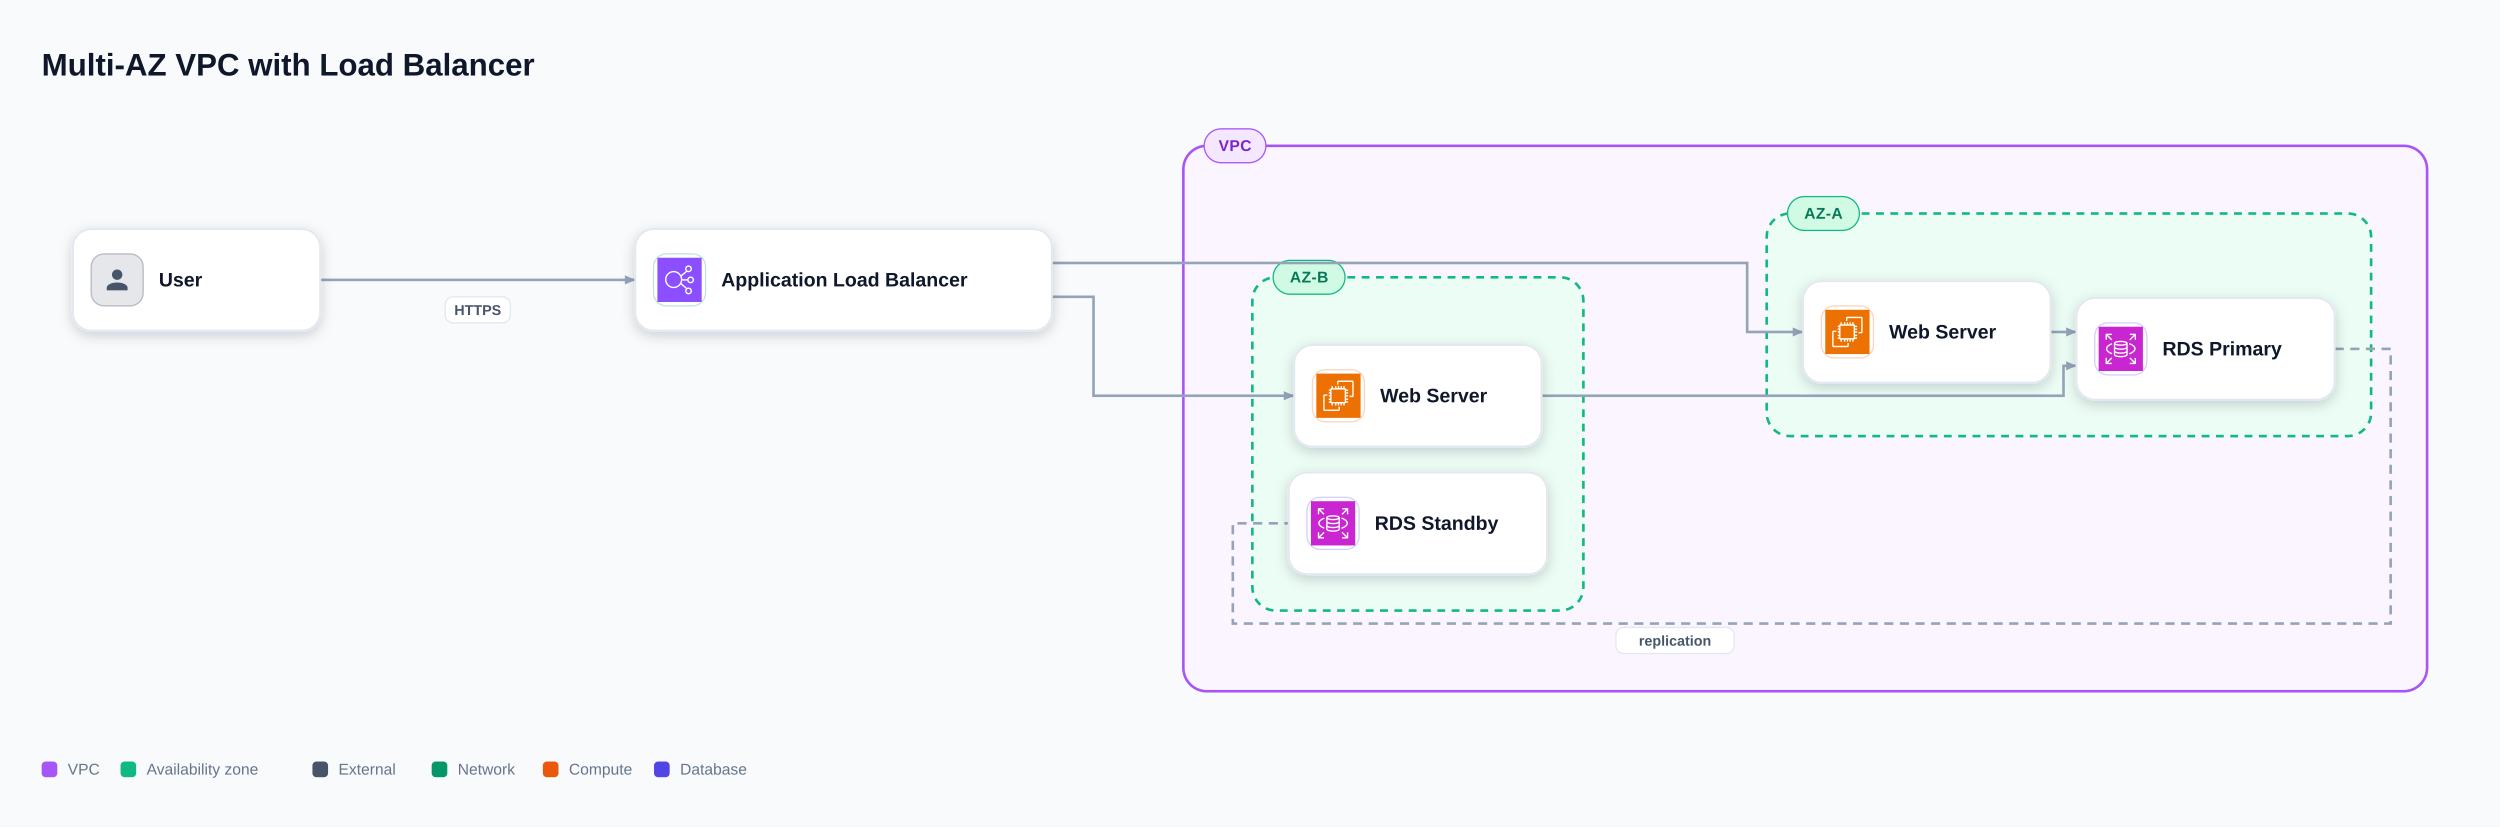
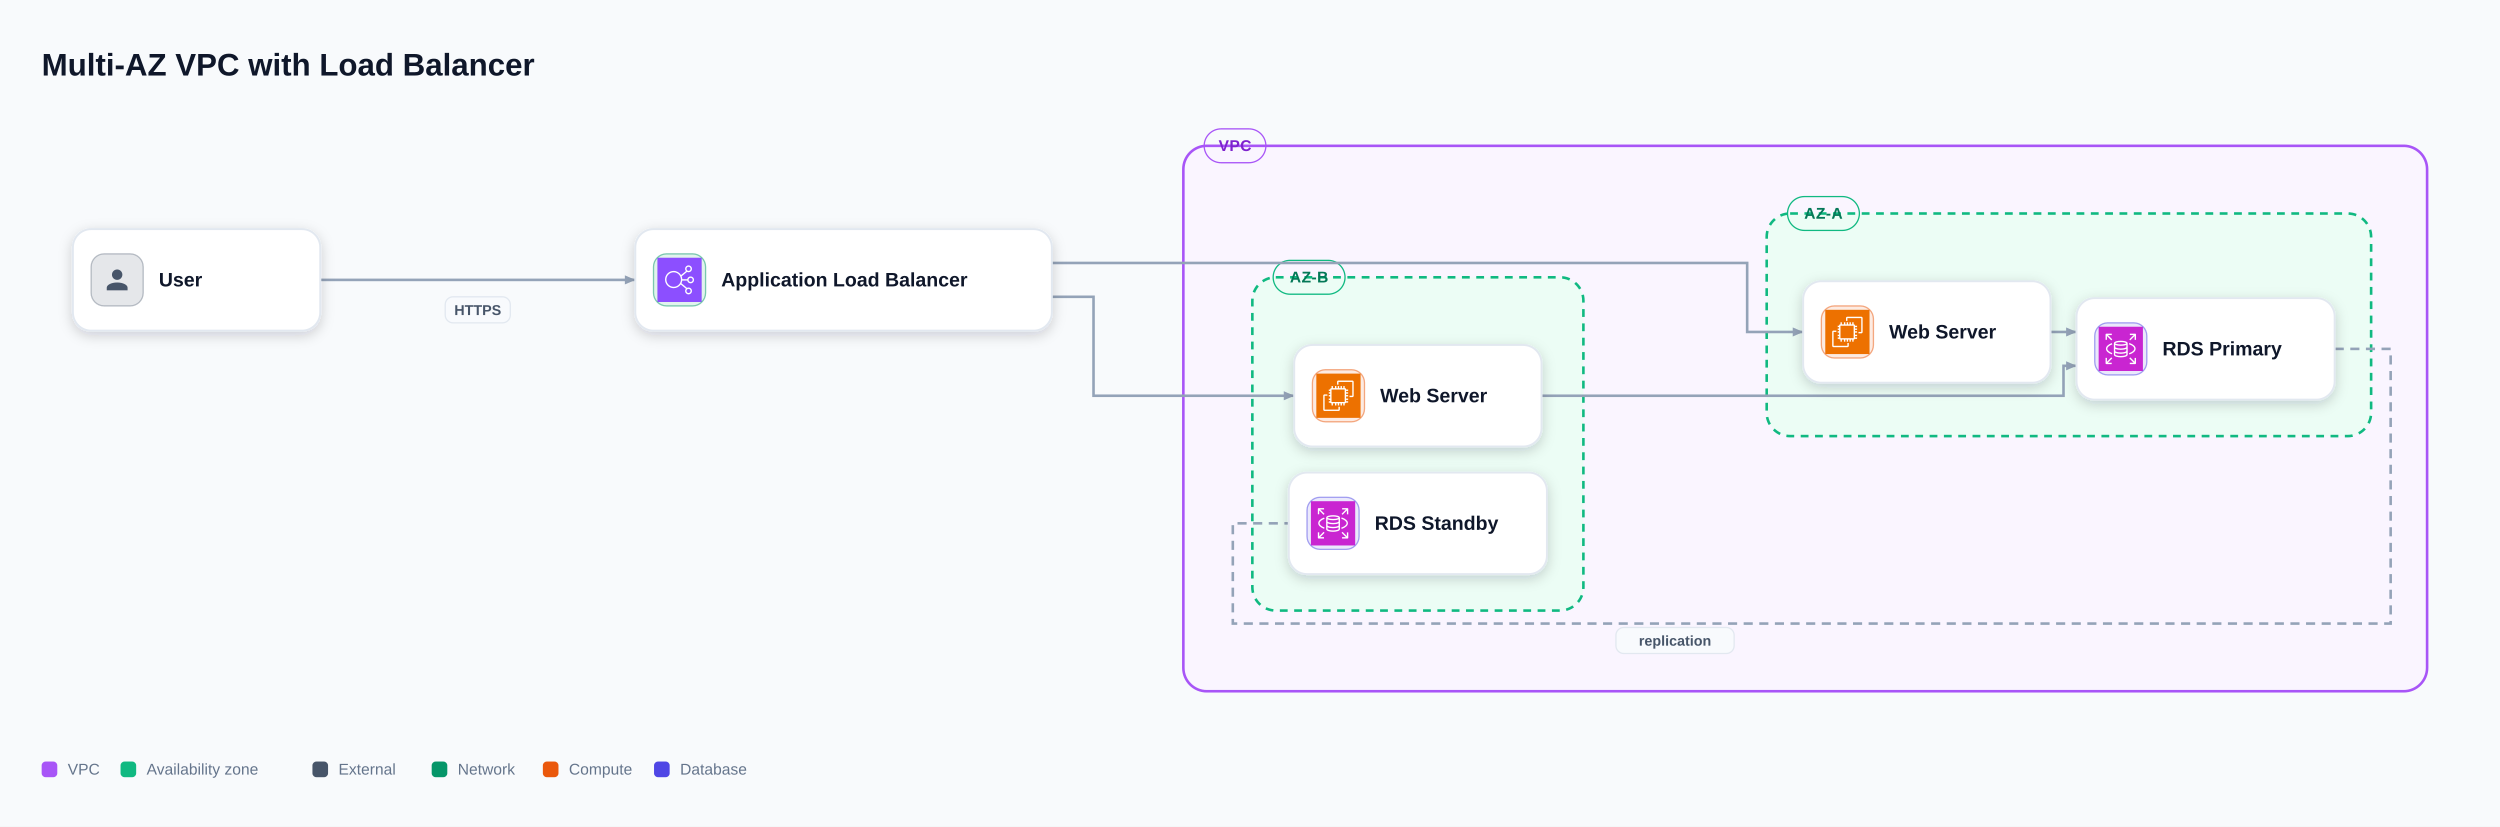
<svg xmlns="http://www.w3.org/2000/svg" width="1920.4" height="635" viewBox="0 0 1920.4 635">
  <defs>
    <filter id="card-shadow" x="-40%" y="-40%" width="180%" height="180%">
      <feDropShadow dx="0" dy="3" stdDeviation="5" flood-color="rgba(15, 23, 42, 0.18)" />
    </filter>
  </defs>
  <rect x="0" y="0" width="1920.4" height="635" fill="#f8fafc" />
  <text x="32" y="58" font-family="&quot;Segoe UI&quot;, &quot;Helvetica Neue&quot;, Arial, sans-serif" font-size="24" font-weight="700" fill="#0f172a">Multi-AZ VPC with Load Balancer</text>
  <g transform="translate(32, 88)">
    <g>
      <rect x="877" y="24" width="955.4" height="419" rx="18" fill="#faf5ff" stroke="#a855f7" stroke-width="2" />
-       <rect x="893" y="11" width="47.4" height="26" rx="13" fill="#f3e8ff" stroke="#a855f7" stroke-width="1" />
+       <rect x="893" y="11" width="47.4" height="26" rx="13" fill="none" stroke="#a855f7" stroke-width="1" />
      <text x="916.7" y="28" font-family="&quot;Segoe UI&quot;, &quot;Helvetica Neue&quot;, Arial, sans-serif" font-size="12" font-weight="700" letter-spacing="0.3" text-anchor="middle" fill="#7e22ce">VPC</text>
    </g>
    <g>
      <rect x="1325.1" y="76" width="464.3" height="171" rx="18" fill="#ecfdf5" stroke="#10b981" stroke-width="2" stroke-dasharray="6 5" />
-       <rect x="1341.1" y="63" width="55.2" height="26" rx="13" fill="#d1fae5" stroke="#10b981" stroke-width="1" />
+       <rect x="1341.1" y="63" width="55.2" height="26" rx="13" fill="none" stroke="#10b981" stroke-width="1" />
      <text x="1368.7" y="80" font-family="&quot;Segoe UI&quot;, &quot;Helvetica Neue&quot;, Arial, sans-serif" font-size="12" font-weight="700" letter-spacing="0.3" text-anchor="middle" fill="#047857">AZ-A</text>
    </g>
    <g>
      <rect x="930" y="125" width="254.3" height="256" rx="18" fill="#ecfdf5" stroke="#10b981" stroke-width="2" stroke-dasharray="6 5" />
-       <rect x="946" y="112" width="55.2" height="26" rx="13" fill="#d1fae5" stroke="#10b981" stroke-width="1" />
+       <rect x="946" y="112" width="55.2" height="26" rx="13" fill="none" stroke="#10b981" stroke-width="1" />
      <text x="973.6" y="129" font-family="&quot;Segoe UI&quot;, &quot;Helvetica Neue&quot;, Arial, sans-serif" font-size="12" font-weight="700" letter-spacing="0.3" text-anchor="middle" fill="#047857">AZ-B</text>
    </g>
    <path d="M214,127 L456,127" fill="none" stroke="#94a3b8" stroke-width="2" />
    <path d="M-8,-3.5 L0,0 L-8,3.5 Z" fill="#94a3b8" transform="translate(456 127) rotate(0)" />
    <g>
-       <rect x="310" y="140" width="50" height="20" rx="6" fill="#ffffff" stroke="#e2e8f0" stroke-width="1" />
+       <rect x="310" y="140" width="50" height="20" rx="6" fill="rgba(248, 250, 252, 0.85)" stroke="#e2e8f0" stroke-width="1" />
      <text x="335" y="154" font-family="&quot;Segoe UI&quot;, &quot;Helvetica Neue&quot;, Arial, sans-serif" font-size="11" font-weight="600" text-anchor="middle" fill="#475569">HTTPS</text>
    </g>
    <path d="M776,114 L1310.1,114 L1310.1,167 L1353.1,167" fill="none" stroke="#94a3b8" stroke-width="2" />
    <path d="M-8,-3.5 L0,0 L-8,3.5 Z" fill="#94a3b8" transform="translate(1353.1 167) rotate(0)" />
    <path d="M776,140 L808,140 L808,216 L962.15,216" fill="none" stroke="#94a3b8" stroke-width="2" />
    <path d="M-8,-3.5 L0,0 L-8,3.5 Z" fill="#94a3b8" transform="translate(962.15 216) rotate(0)" />
    <path d="M1543.1,167 L1563.1,167" fill="none" stroke="#94a3b8" stroke-width="2" />
    <path d="M-8,-3.5 L0,0 L-8,3.5 Z" fill="#94a3b8" transform="translate(1563.1 167) rotate(0)" />
    <path d="M1152.15,216 L1553.1,216 L1553.1,193 L1563.1,193" fill="none" stroke="#94a3b8" stroke-width="2" />
    <path d="M-8,-3.5 L0,0 L-8,3.5 Z" fill="#94a3b8" transform="translate(1563.1 193) rotate(0)" />
    <path d="M1761.4,180 L1804.4,180 L1804.4,391 L915,391 L915,314 L958,314" fill="none" stroke="#94a3b8" stroke-width="2" stroke-dasharray="7 5" />
    <g>
-       <rect x="1209.3" y="394" width="90.8" height="20" rx="6" fill="#ffffff" stroke="#e2e8f0" stroke-width="1" />
+       <rect x="1209.3" y="394" width="90.8" height="20" rx="6" fill="rgba(248, 250, 252, 0.85)" stroke="#e2e8f0" stroke-width="1" />
      <text x="1254.7" y="408" font-family="&quot;Segoe UI&quot;, &quot;Helvetica Neue&quot;, Arial, sans-serif" font-size="11" font-weight="600" text-anchor="middle" fill="#475569">replication</text>
    </g>
    <g transform="translate(24, 88)">
      <rect x="0" y="0" width="190" height="78" rx="14" fill="#ffffff" stroke="#e2e8f0" stroke-width="1.5" filter="url(#card-shadow)" />
      <rect x="14" y="19" width="40" height="40" rx="10" fill="#475569" fill-opacity="0.14" stroke="#475569" stroke-opacity="0.35" />
      <svg x="22" y="27" width="24" height="24" viewBox="0 0 24 24">
        <path fill="#475569" d="M12 4a4 4 0 0 1 4 4a4 4 0 0 1-4 4a4 4 0 0 1-4-4a4 4 0 0 1 4-4m0 10c4.42 0 8 1.79 8 4v2H4v-2c0-2.21 3.58-4 8-4" />
      </svg>
      <text x="66" y="44" font-family="&quot;Segoe UI&quot;, &quot;Helvetica Neue&quot;, Arial, sans-serif" font-size="15" font-weight="600" fill="#0f172a">User</text>
    </g>
    <g transform="translate(456, 88)">
      <rect x="0" y="0" width="320" height="78" rx="14" fill="#ffffff" stroke="#e2e8f0" stroke-width="1.5" filter="url(#card-shadow)" />
      <clipPath id="clip-badge-alb">
        <rect x="14" y="19" width="40" height="40" rx="10" />
      </clipPath>
-       <rect x="14" y="19" width="40" height="40" rx="10" fill="#ffffff" />
+       <rect x="14" y="19" width="40" height="40" rx="10" fill="#059669" fill-opacity="0.12" />
      <g clip-path="url(#clip-badge-alb)">
        <svg x="17" y="22" width="34" height="34" viewBox="0 0 64 64">
          <g id="Icon-Architecture/48/Arch_Elastic-Load-Balancing_48" stroke="none" stroke-width="1" fill="none" fill-rule="evenodd">
            <g id="Icon-Architecture-BG/48/Networking-Content-Delivery" fill="#8C4FFF">
              <rect id="Rectangle" x="0" y="0" width="64" height="64" />
            </g>
            <path d="M23.5,42 C17.71,42 13,37.29 13,31.5 C13,25.71 17.71,21 23.5,21 C29.29,21 34,25.71 34,31.5 C34,37.29 29.29,42 23.5,42 M48,48 C48,49.654 46.654,51 45,51 C43.346,51 42,49.654 42,48 C42,46.346 43.346,45 45,45 C46.654,45 48,46.346 48,48 M45,13 C46.654,13 48,14.346 48,16 C48,17.654 46.654,19 45,19 C43.346,19 42,17.654 42,16 C42,14.346 43.346,13 45,13 M48,29 C49.654,29 51,30.346 51,32 C51,33.654 49.654,35 48,35 C46.346,35 45,33.654 45,32 C45,30.346 46.346,29 48,29 M35.901,33 L43.102,33 C43.565,35.279 45.586,37 48,37 C50.757,37 53,34.757 53,32 C53,29.243 50.757,27 48,27 C45.586,27 43.565,28.721 43.102,31 L35.975,31 C35.916,29.541 35.614,28.146 35.096,26.856 L42.799,20.467 C43.466,20.797 44.206,21 45,21 C47.757,21 50,18.757 50,16 C50,13.243 47.757,11 45,11 C42.243,11 40,13.243 40,16 C40,17.224 40.459,18.331 41.191,19.201 L34.172,25.024 C31.977,21.42 28.021,19 23.5,19 C16.607,19 11,24.607 11,31.5 C11,38.393 16.607,44 23.5,44 C27.743,44 31.493,41.871 33.754,38.629 L41.191,44.799 C40.459,45.669 40,46.776 40,48 C40,50.757 42.243,53 45,53 C47.757,53 50,50.757 50,48 C50,45.243 47.757,43 45,43 C44.206,43 43.466,43.203 42.799,43.533 L34.77,36.873 C35.344,35.673 35.736,34.373 35.901,33" id="Elastic-Load-Balancing_Icon_48_Squid" fill="#FFFFFF" />
          </g>
        </svg>
      </g>
-       <rect x="14" y="19" width="40" height="40" rx="10" fill="none" stroke="#059669" stroke-opacity="0.25" />
+       <rect x="14" y="19" width="40" height="40" rx="10" fill="none" stroke="#059669" stroke-opacity="0.5" />
      <text x="66" y="44" font-family="&quot;Segoe UI&quot;, &quot;Helvetica Neue&quot;, Arial, sans-serif" font-size="15" font-weight="600" fill="#0f172a">Application Load Balancer</text>
    </g>
    <g transform="translate(1353.1, 128)">
      <rect x="0" y="0" width="190" height="78" rx="14" fill="#ffffff" stroke="#e2e8f0" stroke-width="1.5" filter="url(#card-shadow)" />
      <clipPath id="clip-badge-web1">
        <rect x="14" y="19" width="40" height="40" rx="10" />
      </clipPath>
-       <rect x="14" y="19" width="40" height="40" rx="10" fill="#ffffff" />
+       <rect x="14" y="19" width="40" height="40" rx="10" fill="#ea580c" fill-opacity="0.12" />
      <g clip-path="url(#clip-badge-web1)">
        <svg x="17" y="22" width="34" height="34" viewBox="0 0 64 64">
          <g id="Icon-Architecture/48/Arch_Amazon-EC2_48" stroke="none" stroke-width="1" fill="none" fill-rule="evenodd">
            <g id="Icon-Architecture-BG/48/Compute" fill="#ED7100">
              <rect id="Rectangle" x="0" y="0" width="64" height="64" />
            </g>
            <path d="M22,41 L41,41 L41,23 L22,23 L22,41 Z M43,23 L46,23 L46,25 L43,25 L43,27 L46,27 L46,29 L43,29 L43,31 L46,31 L46,33 L43,33 L43,36 L46,36 L46,38 L43,38 L43,40 L46,40 L46,42 L42.863,42 C42.608,42.587 42.023,43 41.344,43 L41,43 L41,46 L39,46 L39,43 L37,43 L37,46 L35,46 L35,43 L33,43 L33,46 L31,46 L31,43 L29,43 L29,46 L27,46 L27,43 L24,43 L24,46 L22,46 L22,43 L21.656,43 C20.977,43 20.392,42.587 20.137,42 L18,42 L18,40 L20,40 L20,38 L18,38 L18,36 L20,36 L20,33 L18,33 L18,31 L20,31 L20,29 L18,29 L18,27 L20,27 L20,25 L18,25 L18,23 L20,23 L20,22.656 C20,21.743 20.743,21 21.656,21 L22,21 L22,18 L24,18 L24,21 L27,21 L27,18 L29,18 L29,21 L31,21 L31,18 L33,18 L33,21 L35,21 L35,18 L37,18 L37,21 L39,21 L39,18 L41,18 L41,21 L41.344,21 C42.257,21 43,21.743 43,22.656 L43,23 Z M32,52 L12,52 L12,32 L16,32 L16,30 L11.843,30 C10.826,30 10,30.827 10,31.843 L10,52.157 C10,53.173 10.826,54 11.843,54 L32.157,54 C33.174,54 34,53.173 34,52.157 L34,48 L32,48 L32,52 Z M54,11.843 L54,32.157 C54,33.173 53.174,34 52.157,34 L48,34 L48,32 L52,32 L52,12 L32,12 L32,16 L30,16 L30,11.843 C30,10.827 30.826,10 31.843,10 L52.157,10 C53.174,10 54,10.827 54,11.843 L54,11.843 Z" id="Amazon-EC2_Icon_48_Squid" fill="#FFFFFF" />
          </g>
        </svg>
      </g>
-       <rect x="14" y="19" width="40" height="40" rx="10" fill="none" stroke="#ea580c" stroke-opacity="0.25" />
+       <rect x="14" y="19" width="40" height="40" rx="10" fill="none" stroke="#ea580c" stroke-opacity="0.5" />
      <text x="66" y="44" font-family="&quot;Segoe UI&quot;, &quot;Helvetica Neue&quot;, Arial, sans-serif" font-size="15" font-weight="600" fill="#0f172a">Web Server</text>
    </g>
    <g transform="translate(1563.1, 141)">
      <rect x="0" y="0" width="198.3" height="78" rx="14" fill="#ffffff" stroke="#e2e8f0" stroke-width="1.5" filter="url(#card-shadow)" />
      <clipPath id="clip-badge-dbprimary">
        <rect x="14" y="19" width="40" height="40" rx="10" />
      </clipPath>
-       <rect x="14" y="19" width="40" height="40" rx="10" fill="#ffffff" />
+       <rect x="14" y="19" width="40" height="40" rx="10" fill="#4f46e5" fill-opacity="0.12" />
      <g clip-path="url(#clip-badge-dbprimary)">
        <svg x="17" y="22" width="34" height="34" viewBox="0 0 64 64">
          <g id="Icon-Architecture/48/Arch_Amazon-RDS_48" stroke="none" stroke-width="1" fill="none" fill-rule="evenodd">
            <g id="Icon-Architecture-BG/48/Database" fill="#C925D1">
              <rect id="Rectangle" x="0" y="0" width="64" height="64" />
            </g>
            <path d="M54,11 L54,19 L52,19 L52,13.414 L45.707,19.707 L44.293,18.293 L50.586,12 L45.125,12 L45.125,10 L53,10 C53.553,10 54,10.448 54,11 L54,11 Z M12,18.875 L10,18.875 L10,11 C10,10.448 10.447,10 11,10 L19,10 L19,12 L13.414,12 L19.707,18.293 L18.293,19.707 L12,13.414 L12,18.875 Z M19.707,45.707 L13.414,52 L18.875,52 L18.875,54 L11,54 C10.447,54 10,53.552 10,53 L10,45 L12,45 L12,50.586 L18.293,44.293 L19.707,45.707 Z M51.5,31.781 C51.5,29.352 48.634,26.932 43.833,25.307 L44.474,23.413 C50.21,25.354 53.5,28.404 53.5,31.781 C53.5,35.158 50.21,38.208 44.474,40.15 L43.833,38.255 C48.634,36.631 51.5,34.21 51.5,31.781 L51.5,31.781 Z M12.543,31.781 C12.543,34.105 15.224,36.46 19.715,38.081 L19.035,39.961 C13.639,38.014 10.543,35.033 10.543,31.781 C10.543,28.53 13.639,25.548 19.035,23.601 L19.715,25.482 C15.224,27.103 12.543,29.458 12.543,31.781 L12.543,31.781 Z M52,45.125 L54,45.125 L54,53 C54,53.552 53.553,54 53,54 L45,54 L45,52 L50.586,52 L44.293,45.707 L45.707,44.293 L52,50.586 L52,45.125 Z M32.022,31.402 C26.999,31.402 24.126,30.059 24,29.483 L24,26.257 C26.159,27.266 29.609,27.593 32,27.593 C34.391,27.593 37.841,27.266 40,26.257 L40,29.483 C39.894,30.057 37.051,31.402 32.022,31.402 L32.022,31.402 Z M32.022,37.13 C26.999,37.13 24.126,35.786 24,35.21 L24,31.956 C25.953,32.937 29.055,33.402 32.022,33.402 C34.973,33.402 38.055,32.938 40,31.96 L40,35.21 C39.894,35.785 37.052,37.13 32.022,37.13 L32.022,37.13 Z M32,42.268 C26.95,42.268 24.104,40.917 24,40.346 L24,37.683 C25.953,38.665 29.055,39.13 32.022,39.13 C34.973,39.13 38.055,38.666 40,37.687 L40,40.342 C39.896,40.917 37.05,42.268 32,42.268 L32,42.268 Z M32,22.193 C36.971,22.193 39.642,23.37 39.982,23.894 C39.642,24.417 36.971,25.593 32,25.593 C26.909,25.593 24.233,24.361 24,23.949 L24,23.93 C24.233,23.426 26.909,22.193 32,22.193 L32,22.193 Z M32,20.193 C28.286,20.193 22,20.973 22,23.894 L22,40.346 C22,43.041 27.184,44.268 32,44.268 C36.816,44.268 42,43.041 42,40.346 L42,23.894 C42,20.973 35.714,20.193 32,20.193 L32,20.193 Z" id="Amazon-RDS_Icon_48_Squid" fill="#FFFFFF" />
          </g>
        </svg>
      </g>
-       <rect x="14" y="19" width="40" height="40" rx="10" fill="none" stroke="#4f46e5" stroke-opacity="0.25" />
+       <rect x="14" y="19" width="40" height="40" rx="10" fill="none" stroke="#4f46e5" stroke-opacity="0.5" />
      <text x="66" y="44" font-family="&quot;Segoe UI&quot;, &quot;Helvetica Neue&quot;, Arial, sans-serif" font-size="15" font-weight="600" fill="#0f172a">RDS Primary</text>
    </g>
    <g transform="translate(962.15, 177)">
      <rect x="0" y="0" width="190" height="78" rx="14" fill="#ffffff" stroke="#e2e8f0" stroke-width="1.5" filter="url(#card-shadow)" />
      <clipPath id="clip-badge-web2">
        <rect x="14" y="19" width="40" height="40" rx="10" />
      </clipPath>
-       <rect x="14" y="19" width="40" height="40" rx="10" fill="#ffffff" />
+       <rect x="14" y="19" width="40" height="40" rx="10" fill="#ea580c" fill-opacity="0.12" />
      <g clip-path="url(#clip-badge-web2)">
        <svg x="17" y="22" width="34" height="34" viewBox="0 0 64 64">
          <g id="Icon-Architecture/48/Arch_Amazon-EC2_48" stroke="none" stroke-width="1" fill="none" fill-rule="evenodd">
            <g id="Icon-Architecture-BG/48/Compute" fill="#ED7100">
              <rect id="Rectangle" x="0" y="0" width="64" height="64" />
            </g>
            <path d="M22,41 L41,41 L41,23 L22,23 L22,41 Z M43,23 L46,23 L46,25 L43,25 L43,27 L46,27 L46,29 L43,29 L43,31 L46,31 L46,33 L43,33 L43,36 L46,36 L46,38 L43,38 L43,40 L46,40 L46,42 L42.863,42 C42.608,42.587 42.023,43 41.344,43 L41,43 L41,46 L39,46 L39,43 L37,43 L37,46 L35,46 L35,43 L33,43 L33,46 L31,46 L31,43 L29,43 L29,46 L27,46 L27,43 L24,43 L24,46 L22,46 L22,43 L21.656,43 C20.977,43 20.392,42.587 20.137,42 L18,42 L18,40 L20,40 L20,38 L18,38 L18,36 L20,36 L20,33 L18,33 L18,31 L20,31 L20,29 L18,29 L18,27 L20,27 L20,25 L18,25 L18,23 L20,23 L20,22.656 C20,21.743 20.743,21 21.656,21 L22,21 L22,18 L24,18 L24,21 L27,21 L27,18 L29,18 L29,21 L31,21 L31,18 L33,18 L33,21 L35,21 L35,18 L37,18 L37,21 L39,21 L39,18 L41,18 L41,21 L41.344,21 C42.257,21 43,21.743 43,22.656 L43,23 Z M32,52 L12,52 L12,32 L16,32 L16,30 L11.843,30 C10.826,30 10,30.827 10,31.843 L10,52.157 C10,53.173 10.826,54 11.843,54 L32.157,54 C33.174,54 34,53.173 34,52.157 L34,48 L32,48 L32,52 Z M54,11.843 L54,32.157 C54,33.173 53.174,34 52.157,34 L48,34 L48,32 L52,32 L52,12 L32,12 L32,16 L30,16 L30,11.843 C30,10.827 30.826,10 31.843,10 L52.157,10 C53.174,10 54,10.827 54,11.843 L54,11.843 Z" id="Amazon-EC2_Icon_48_Squid" fill="#FFFFFF" />
          </g>
        </svg>
      </g>
-       <rect x="14" y="19" width="40" height="40" rx="10" fill="none" stroke="#ea580c" stroke-opacity="0.25" />
+       <rect x="14" y="19" width="40" height="40" rx="10" fill="none" stroke="#ea580c" stroke-opacity="0.5" />
      <text x="66" y="44" font-family="&quot;Segoe UI&quot;, &quot;Helvetica Neue&quot;, Arial, sans-serif" font-size="15" font-weight="600" fill="#0f172a">Web Server</text>
    </g>
    <g transform="translate(958, 275)">
      <rect x="0" y="0" width="198.3" height="78" rx="14" fill="#ffffff" stroke="#e2e8f0" stroke-width="1.5" filter="url(#card-shadow)" />
      <clipPath id="clip-badge-dbstandby">
        <rect x="14" y="19" width="40" height="40" rx="10" />
      </clipPath>
-       <rect x="14" y="19" width="40" height="40" rx="10" fill="#ffffff" />
+       <rect x="14" y="19" width="40" height="40" rx="10" fill="#4f46e5" fill-opacity="0.12" />
      <g clip-path="url(#clip-badge-dbstandby)">
        <svg x="17" y="22" width="34" height="34" viewBox="0 0 64 64">
          <g id="Icon-Architecture/48/Arch_Amazon-RDS_48" stroke="none" stroke-width="1" fill="none" fill-rule="evenodd">
            <g id="Icon-Architecture-BG/48/Database" fill="#C925D1">
              <rect id="Rectangle" x="0" y="0" width="64" height="64" />
            </g>
            <path d="M54,11 L54,19 L52,19 L52,13.414 L45.707,19.707 L44.293,18.293 L50.586,12 L45.125,12 L45.125,10 L53,10 C53.553,10 54,10.448 54,11 L54,11 Z M12,18.875 L10,18.875 L10,11 C10,10.448 10.447,10 11,10 L19,10 L19,12 L13.414,12 L19.707,18.293 L18.293,19.707 L12,13.414 L12,18.875 Z M19.707,45.707 L13.414,52 L18.875,52 L18.875,54 L11,54 C10.447,54 10,53.552 10,53 L10,45 L12,45 L12,50.586 L18.293,44.293 L19.707,45.707 Z M51.5,31.781 C51.5,29.352 48.634,26.932 43.833,25.307 L44.474,23.413 C50.21,25.354 53.5,28.404 53.5,31.781 C53.5,35.158 50.21,38.208 44.474,40.15 L43.833,38.255 C48.634,36.631 51.5,34.21 51.5,31.781 L51.5,31.781 Z M12.543,31.781 C12.543,34.105 15.224,36.46 19.715,38.081 L19.035,39.961 C13.639,38.014 10.543,35.033 10.543,31.781 C10.543,28.53 13.639,25.548 19.035,23.601 L19.715,25.482 C15.224,27.103 12.543,29.458 12.543,31.781 L12.543,31.781 Z M52,45.125 L54,45.125 L54,53 C54,53.552 53.553,54 53,54 L45,54 L45,52 L50.586,52 L44.293,45.707 L45.707,44.293 L52,50.586 L52,45.125 Z M32.022,31.402 C26.999,31.402 24.126,30.059 24,29.483 L24,26.257 C26.159,27.266 29.609,27.593 32,27.593 C34.391,27.593 37.841,27.266 40,26.257 L40,29.483 C39.894,30.057 37.051,31.402 32.022,31.402 L32.022,31.402 Z M32.022,37.13 C26.999,37.13 24.126,35.786 24,35.21 L24,31.956 C25.953,32.937 29.055,33.402 32.022,33.402 C34.973,33.402 38.055,32.938 40,31.96 L40,35.21 C39.894,35.785 37.052,37.13 32.022,37.13 L32.022,37.13 Z M32,42.268 C26.95,42.268 24.104,40.917 24,40.346 L24,37.683 C25.953,38.665 29.055,39.13 32.022,39.13 C34.973,39.13 38.055,38.666 40,37.687 L40,40.342 C39.896,40.917 37.05,42.268 32,42.268 L32,42.268 Z M32,22.193 C36.971,22.193 39.642,23.37 39.982,23.894 C39.642,24.417 36.971,25.593 32,25.593 C26.909,25.593 24.233,24.361 24,23.949 L24,23.93 C24.233,23.426 26.909,22.193 32,22.193 L32,22.193 Z M32,20.193 C28.286,20.193 22,20.973 22,23.894 L22,40.346 C22,43.041 27.184,44.268 32,44.268 C36.816,44.268 42,43.041 42,40.346 L42,23.894 C42,20.973 35.714,20.193 32,20.193 L32,20.193 Z" id="Amazon-RDS_Icon_48_Squid" fill="#FFFFFF" />
          </g>
        </svg>
      </g>
-       <rect x="14" y="19" width="40" height="40" rx="10" fill="none" stroke="#4f46e5" stroke-opacity="0.25" />
+       <rect x="14" y="19" width="40" height="40" rx="10" fill="none" stroke="#4f46e5" stroke-opacity="0.5" />
      <text x="66" y="44" font-family="&quot;Segoe UI&quot;, &quot;Helvetica Neue&quot;, Arial, sans-serif" font-size="15" font-weight="600" fill="#0f172a">RDS Standby</text>
    </g>
  </g>
  <g transform="translate(32, 579)">
    <g>
      <rect x="0" y="6" width="12" height="12" rx="3" fill="#a855f7" />
      <text x="20" y="16" font-family="&quot;Segoe UI&quot;, &quot;Helvetica Neue&quot;, Arial, sans-serif" font-size="12" fill="#64748b">VPC</text>
      <rect x="60.6" y="6" width="12" height="12" rx="3" fill="#10b981" />
      <text x="80.6" y="16" font-family="&quot;Segoe UI&quot;, &quot;Helvetica Neue&quot;, Arial, sans-serif" font-size="12" fill="#64748b">Availability zone</text>
      <rect x="208" y="6" width="12" height="12" rx="3" fill="#475569" />
      <text x="228" y="16" font-family="&quot;Segoe UI&quot;, &quot;Helvetica Neue&quot;, Arial, sans-serif" font-size="12" fill="#64748b">External</text>
      <rect x="299.6" y="6" width="12" height="12" rx="3" fill="#059669" />
      <text x="319.6" y="16" font-family="&quot;Segoe UI&quot;, &quot;Helvetica Neue&quot;, Arial, sans-serif" font-size="12" fill="#64748b">Network</text>
      <rect x="385" y="6" width="12" height="12" rx="3" fill="#ea580c" />
      <text x="405" y="16" font-family="&quot;Segoe UI&quot;, &quot;Helvetica Neue&quot;, Arial, sans-serif" font-size="12" fill="#64748b">Compute</text>
      <rect x="470.4" y="6" width="12" height="12" rx="3" fill="#4f46e5" />
      <text x="490.4" y="16" font-family="&quot;Segoe UI&quot;, &quot;Helvetica Neue&quot;, Arial, sans-serif" font-size="12" fill="#64748b">Database</text>
    </g>
  </g>
</svg>
